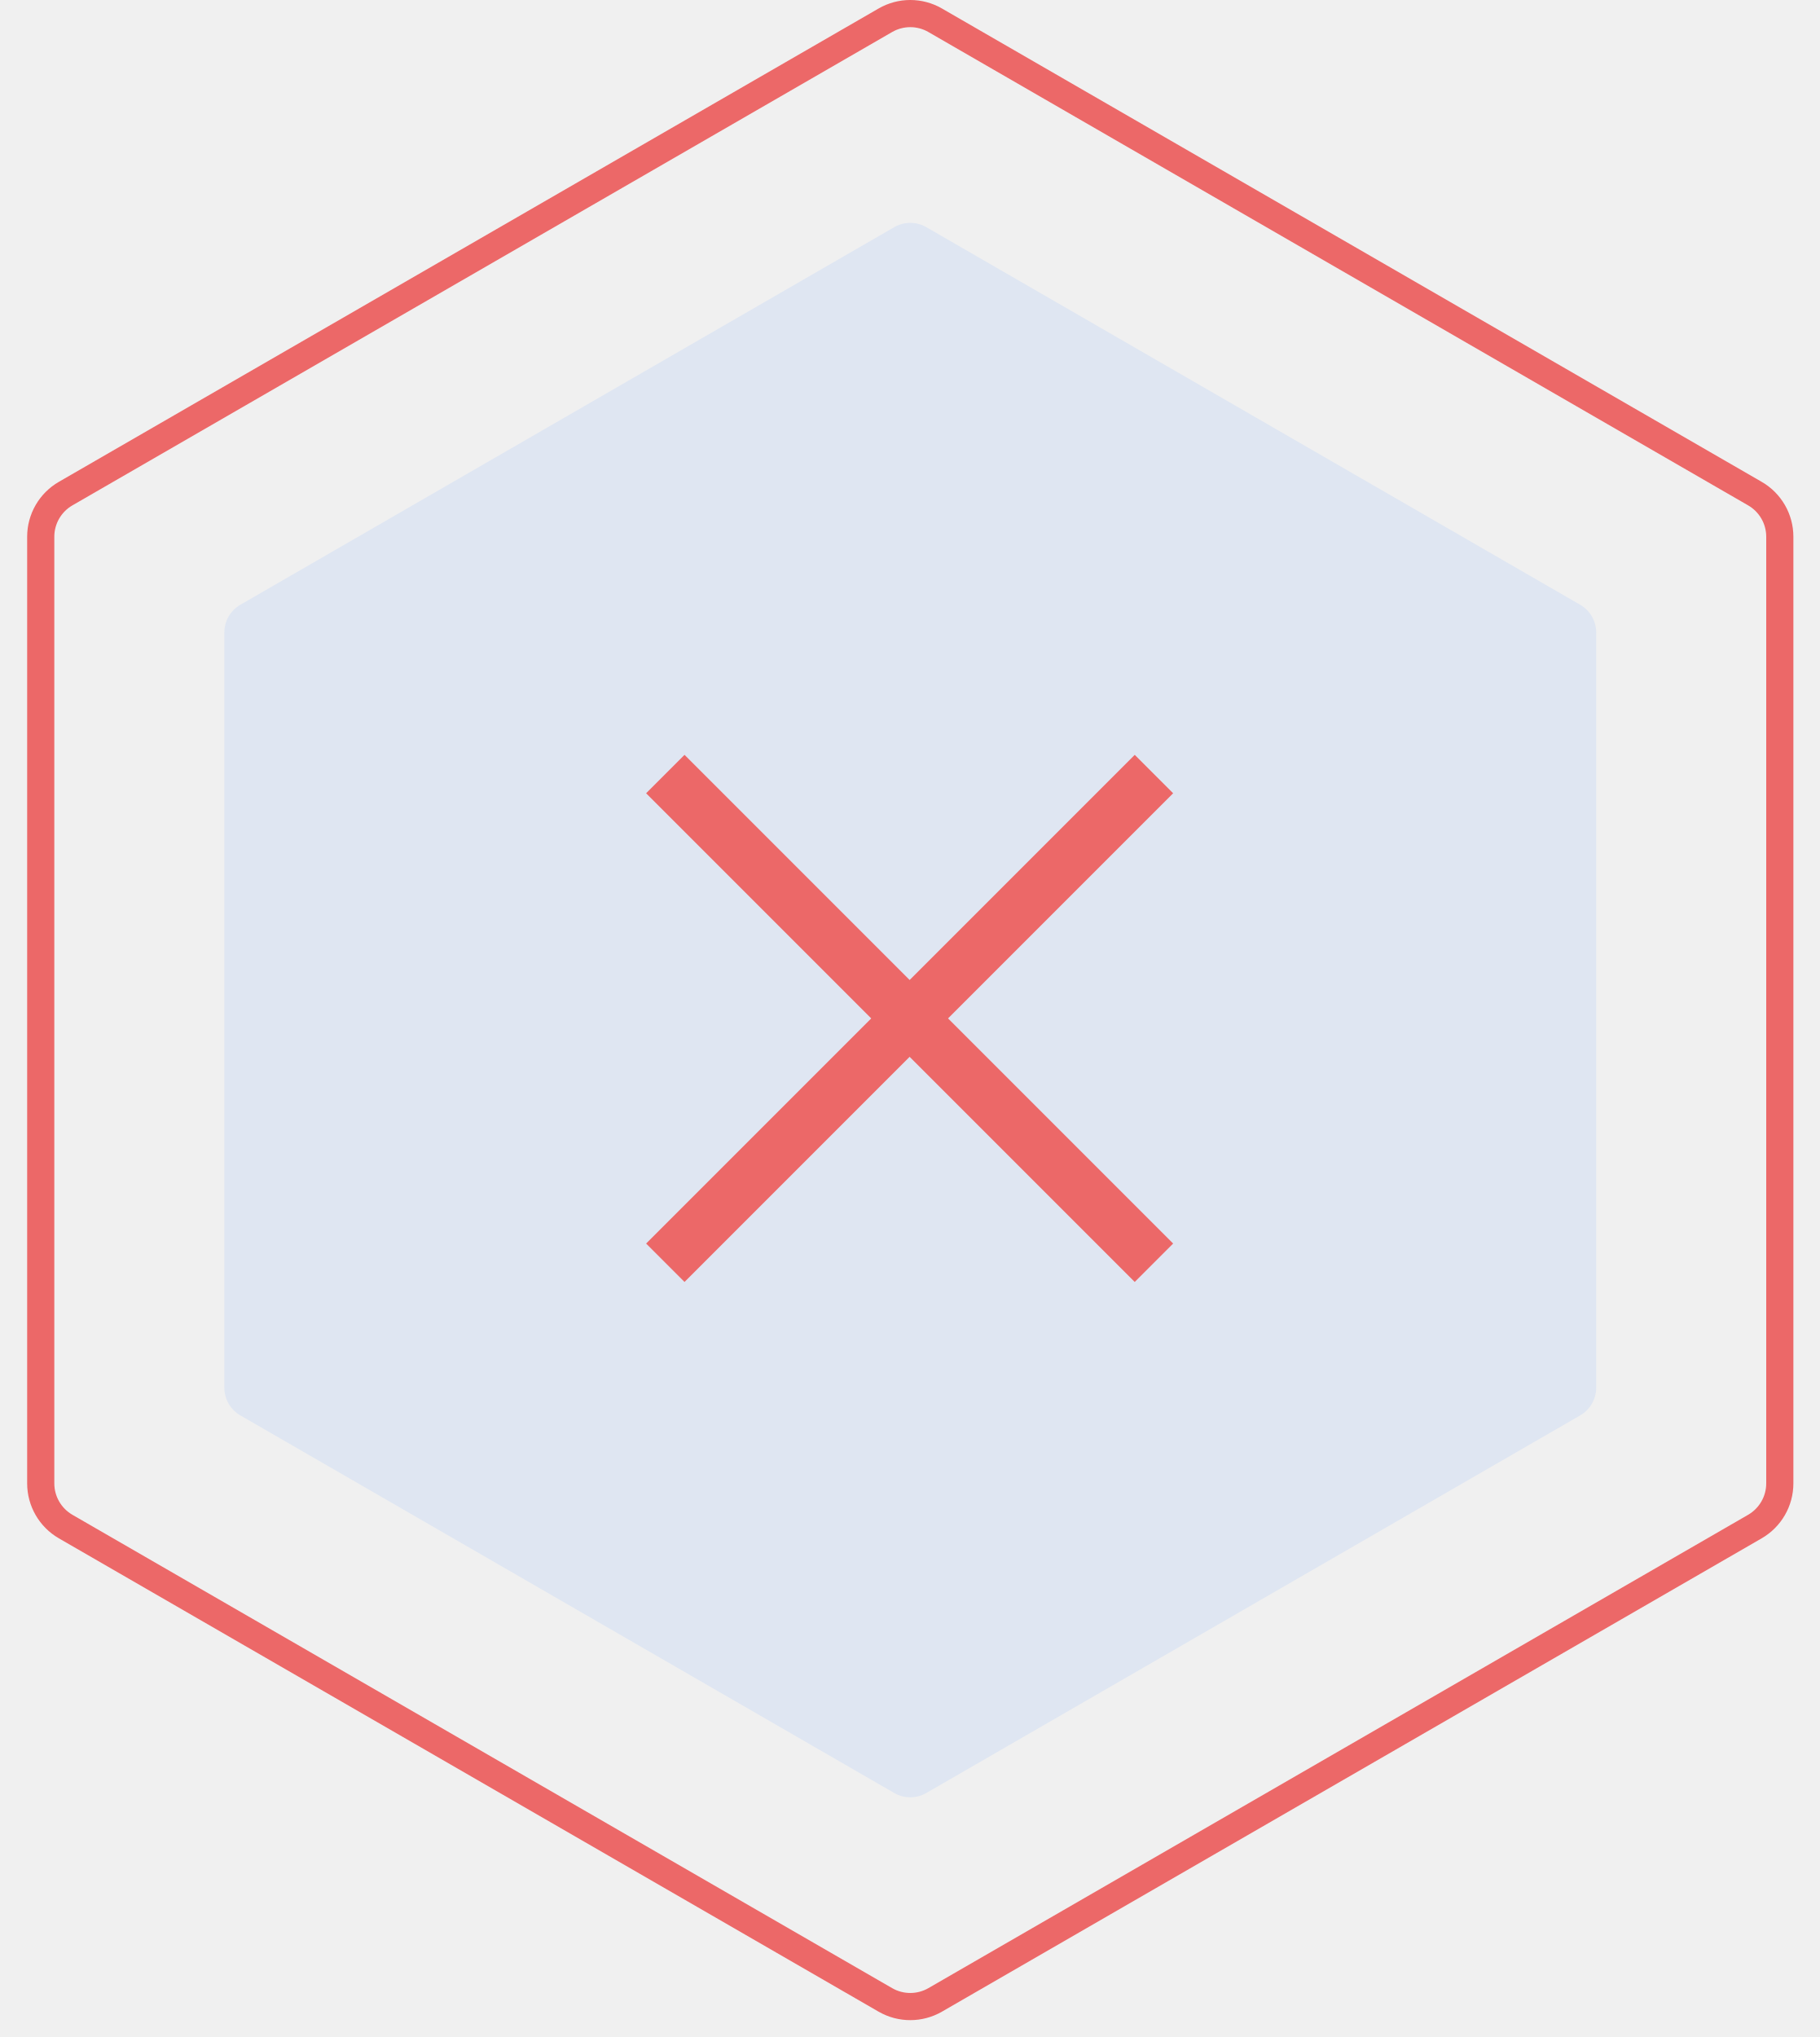
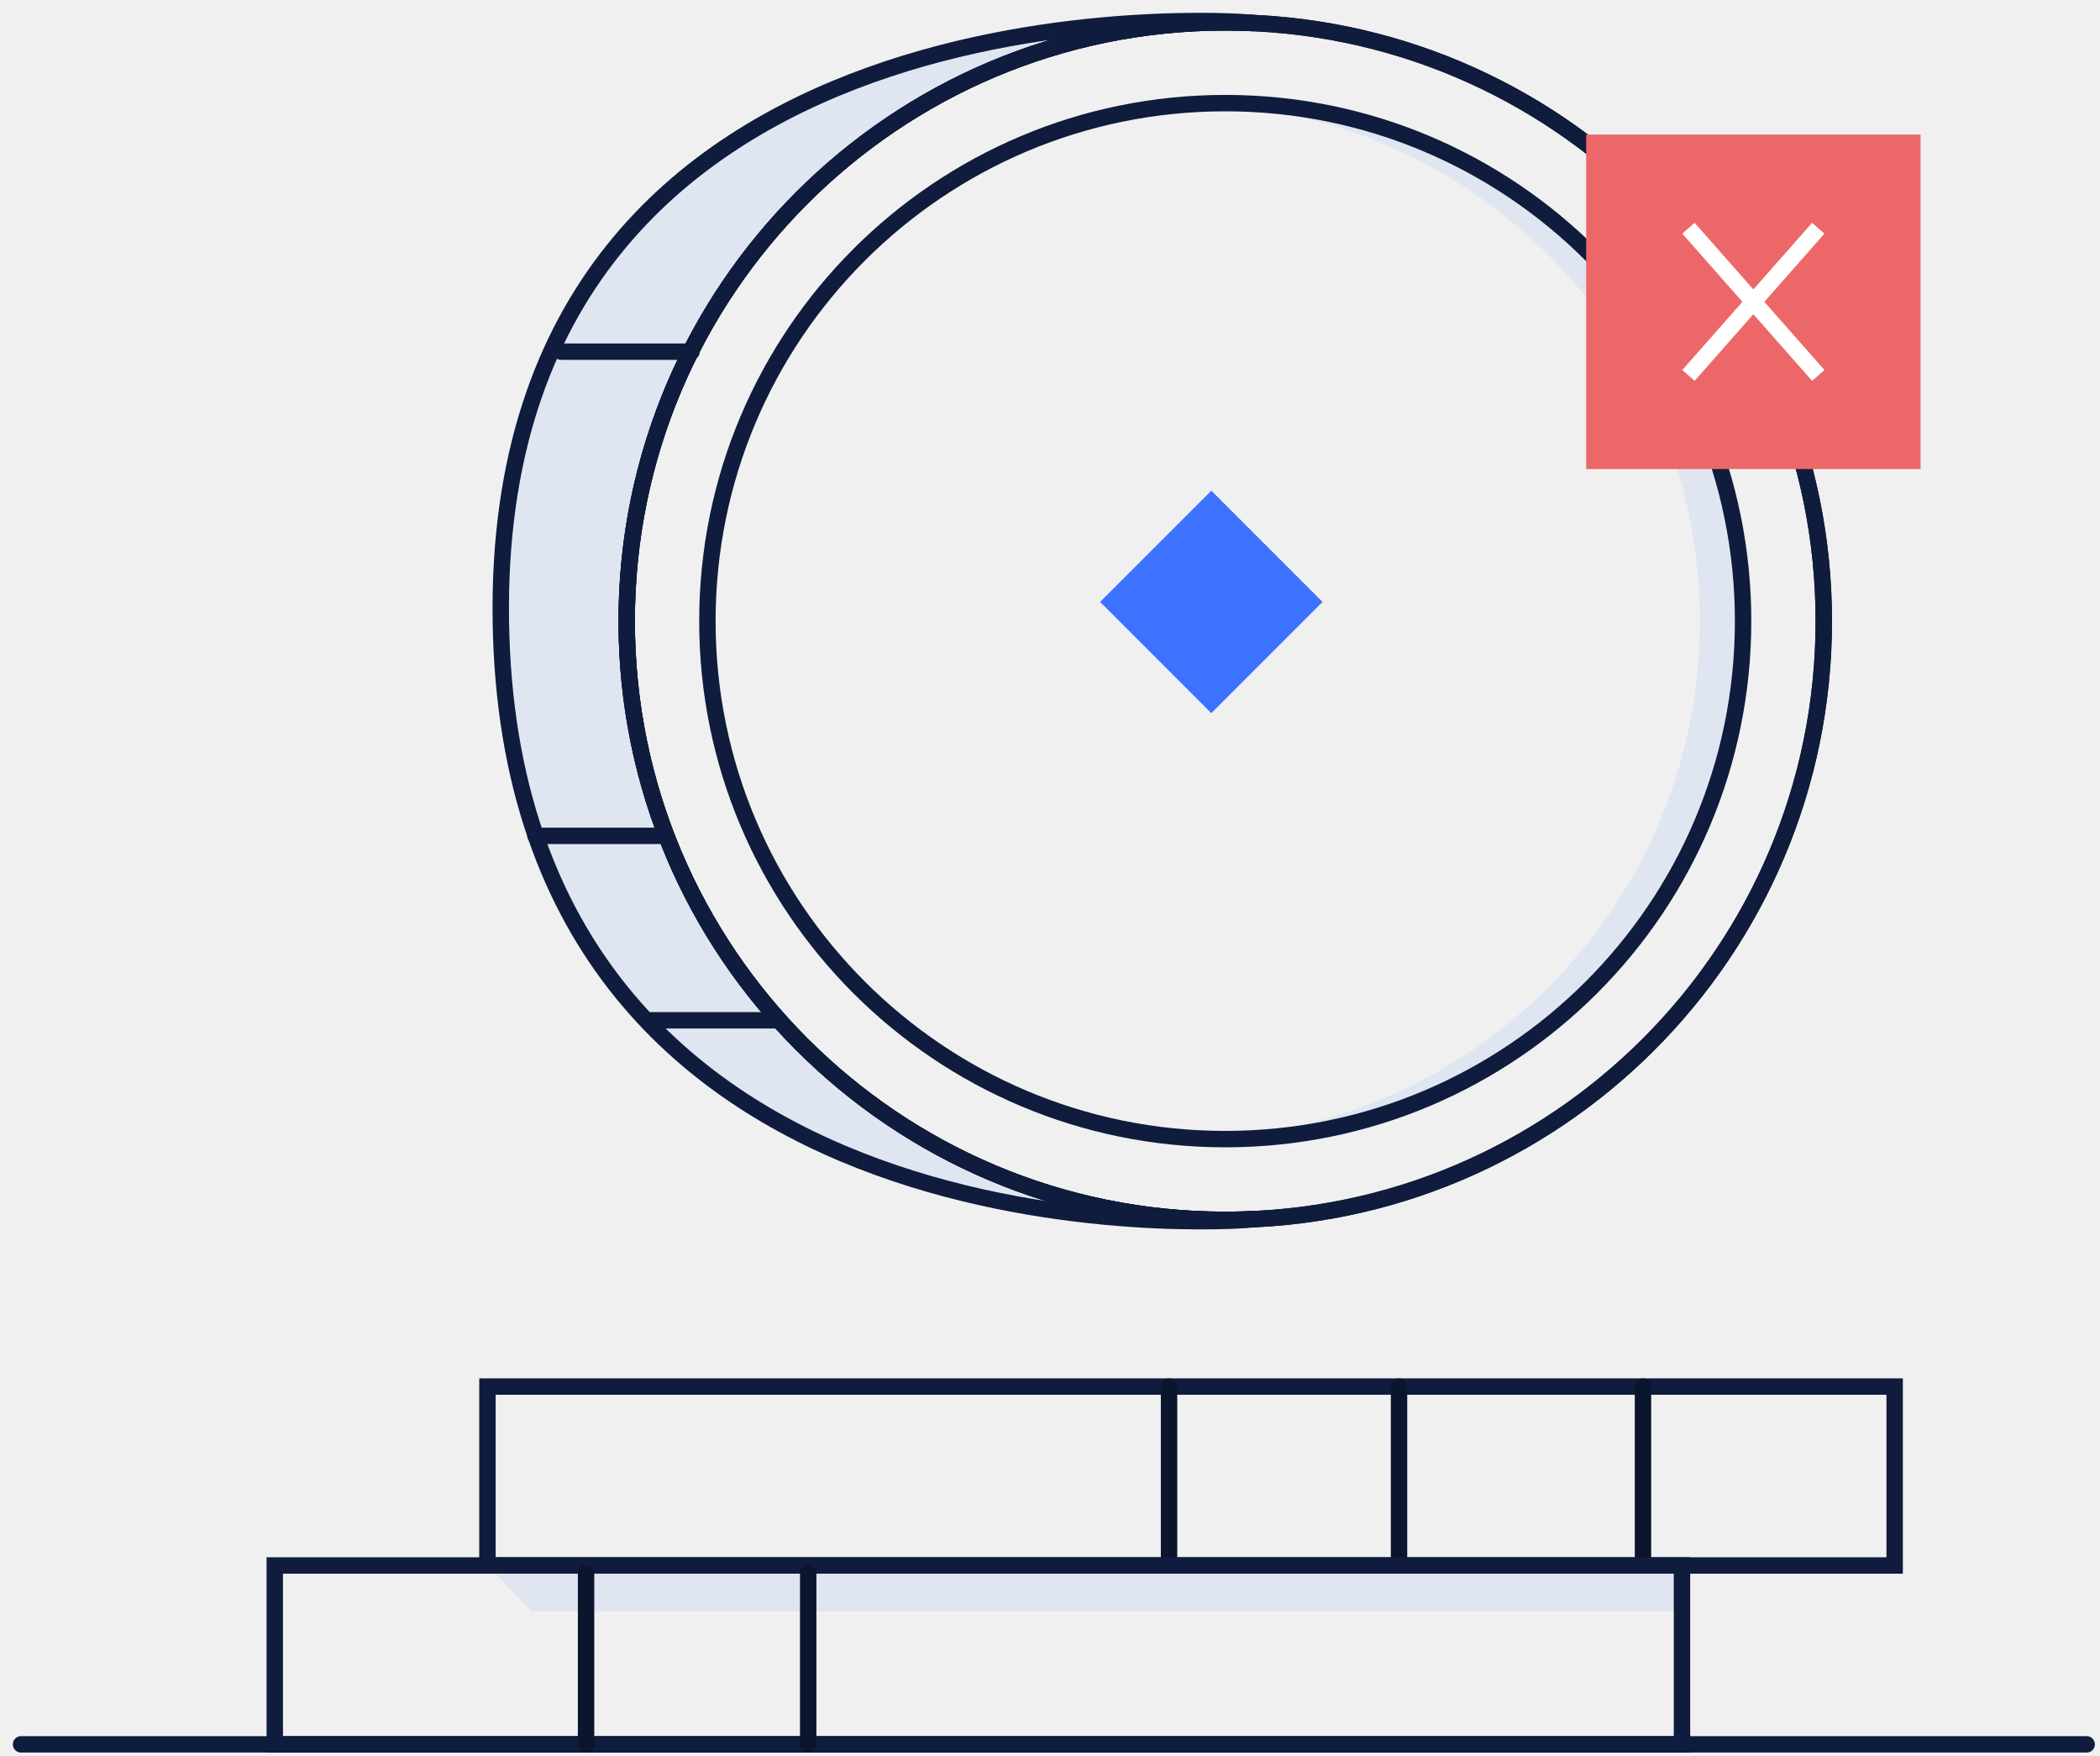
- <svg xmlns="http://www.w3.org/2000/svg" width="67px" height="75px" viewBox="0 0 67 75" version="1.1">
-   <g id="Lisk-Hub---Internal-Iterations" stroke="none" stroke-width="1" fill="none" fill-rule="evenodd">
-     <g id="4.2.7-Transaction---Failed" transform="translate(-650, -224)">
-       <g id="Group-7" transform="translate(651, 224)">
-         <path d="M57.779,51.091 L57.779,23.288 C57.779,22.866 57.554,22.477 57.188,22.266 L33.111,8.364 C32.745,8.153 32.295,8.153 31.929,8.364 L7.851,22.266 C7.486,22.477 7.261,22.866 7.261,23.288 L7.261,51.091 C7.261,51.513 7.486,51.903 7.851,52.114 L31.929,66.016 C32.295,66.227 32.745,66.227 33.111,66.016 L57.188,52.114 C57.554,51.903 57.779,51.513 57.779,51.091" id="Fill-1" fill="#DFE6F2" />
-         <path d="M64.54,54.617 L64.54,19.762 C64.54,19.106 64.19,18.501 63.623,18.174 L33.437,0.746 C32.87,0.418 32.17,0.418 31.603,0.746 L1.417,18.174 C0.85,18.501 0.5,19.106 0.5,19.762 L0.5,54.617 C0.5,55.272 0.85,55.878 1.417,56.206 L31.603,73.634 C32.17,73.961 32.87,73.961 33.437,73.634 L63.623,56.206 C64.19,55.878 64.54,55.272 64.54,54.617 Z" id="Stroke-3" stroke="#EC6868" stroke-linecap="round" />
-         <g transform="translate(23, 28)">
-           <path d="M18.492,18.493 L0.5,0.499 L18.492,18.493 Z" id="Fill-1" fill="#008BFF" />
-           <path d="M0.5,0.5 L18.493,18.493" id="Stroke-2" stroke="#EC6868" stroke-width="2" />
-           <path d="M0.5,18.493 L18.492,0.499 L0.5,18.493 Z" id="Fill-4" fill="#008BFF" />
-           <path d="M0.5,18.493 L18.493,0.5" id="Stroke-5" stroke="#EC6868" stroke-width="2" />
+ <svg xmlns="http://www.w3.org/2000/svg" width="128px" height="107px" viewBox="0 0 128 107" version="1.1">
+   <g id="🔄--4.0-Transactions" stroke="none" stroke-width="1" fill="none" fill-rule="evenodd">
+     <g id="4.2.7-Transaction---Failed" transform="translate(-609, -189)">
+       <g id="tx-failed" transform="translate(610, 190)">
+         <polygon id="Fill-1" fill="#DFE6F2" points="31.405 97.199 101.522 97.199 101.522 94.591 28.711 94.397" />
+         <g id="Group-4" transform="translate(0, 105.0161)" stroke="#101C3D" stroke-linecap="round">
+           <path d="M0.282,0.282 L126.187,0.282" id="Stroke-2" />
+         </g>
+         <polygon id="Stroke-5" stroke="#101C3D" stroke-linecap="round" points="28.711 94.397 114.483 94.397 114.483 83.496 28.711 83.496" />
+         <path d="M84.274,83.496 L84.274,93.93" id="Stroke-6" stroke="#0C152E" stroke-linecap="round" />
+         <path d="M70.256,83.496 L70.256,93.93" id="Stroke-7" stroke="#0C152E" stroke-linecap="round" />
+         <path d="M99.143,83.496 L99.143,93.93" id="Stroke-8" stroke="#0C152E" stroke-linecap="round" />
+         <g id="Group-26" transform="translate(15.2234, 0.143777)">
+           <polygon id="Stroke-9" stroke="#101C3D" stroke-linecap="round" points="0.525 105.154 86.298 105.154 86.298 94.253 0.525 94.253" />
+           <path d="M19.499,94.72 L19.499,105.155" id="Stroke-11" stroke="#0C152E" stroke-linecap="round" />
+           <path d="M33.038,94.72 L33.038,105.155" id="Stroke-12" stroke="#0C152E" stroke-linecap="round" />
+           <path d="M58.458,73.192 C38.309,73.192 21.975,56.857 21.975,36.706 C21.975,16.556 38.309,0.22 58.458,0.22 C58.893,0.22 59.327,0.231 59.758,0.246 L59.758,0.22 C59.758,0.22 13.706,-3.368 14.304,36.706 C14.902,76.781 59.758,73.192 59.758,73.192 L59.758,73.166 C59.327,73.181 58.893,73.192 58.458,73.192" id="Fill-13" fill="#DFE6F2" />
+           <path d="M58.458,73.192 C38.309,73.192 21.975,56.857 21.975,36.706 C21.975,16.556 38.309,0.22 58.458,0.22 C58.893,0.22 59.327,0.231 59.758,0.246 L59.758,0.22 C59.758,0.22 13.706,-3.368 14.304,36.706 C14.902,76.781 59.758,73.192 59.758,73.192 L59.758,73.166 C59.327,73.181 58.893,73.192 58.458,73.192 Z" id="Stroke-14" stroke="#101C3D" />
+           <path d="M94.941,36.706 C94.941,56.857 78.606,73.192 58.457,73.192 C38.309,73.192 21.975,56.857 21.975,36.706 C21.975,16.556 38.309,0.22 58.457,0.22 C78.606,0.22 94.941,16.556 94.941,36.706 Z" id="Stroke-15" stroke="#0C152E" />
+           <path d="M58.458,5.14 C58.016,5.14 57.578,5.152 57.141,5.17 C73.961,5.86 87.387,19.715 87.387,36.706 C87.387,53.698 73.961,67.552 57.141,68.244 C57.578,68.261 58.016,68.273 58.458,68.273 C75.89,68.273 90.022,54.14 90.022,36.706 C90.022,19.273 75.89,5.14 58.458,5.14" id="Fill-16" fill="#DFE6F2" />
+           <path d="M90.022,36.706 C90.022,54.14 75.89,68.272 58.458,68.272 C41.026,68.272 26.894,54.14 26.894,36.706 C26.894,19.273 41.026,5.14 58.458,5.14 C75.89,5.14 90.022,19.273 90.022,36.706 Z" id="Stroke-17" stroke="#101C3D" stroke-linecap="round" />
+           <path d="M94.941,36.706 C94.941,56.857 78.606,73.192 58.457,73.192 C38.309,73.192 21.975,56.857 21.975,36.706 C21.975,16.556 38.309,0.22 58.457,0.22 C78.606,0.22 94.941,16.556 94.941,36.706 Z" id="Stroke-18" stroke="#101C3D" stroke-linecap="round" />
+           <polygon id="Fill-19" fill="#3D71FF" points="50.83 35.536 57.609 42.315 64.388 35.536 57.609 28.758" />
+           <path d="M16.415,49.791 L24.373,49.791" id="Stroke-20" stroke="#101C3D" stroke-linecap="round" />
+           <path d="M17.982,20.286 L25.931,20.286" id="Stroke-21" stroke="#101C3D" stroke-linecap="round" />
+           <path d="M23.428,61.033 L31.249,61.033" id="Stroke-22" stroke="#101C3D" stroke-linecap="round" />
+           <polygon id="Fill-23" fill="#EC6868" points="80.458 27.439 100.84 27.439 100.84 7.057 80.458 7.057" />
+           <path d="M86.692,21.734 L94.605,12.764" id="Stroke-24" stroke="#FFFFFF" />
+           <path d="M86.692,12.764 L94.605,21.733" id="Stroke-25" stroke="#FFFFFF" />
        </g>
      </g>
    </g>
  </g>
</svg>
